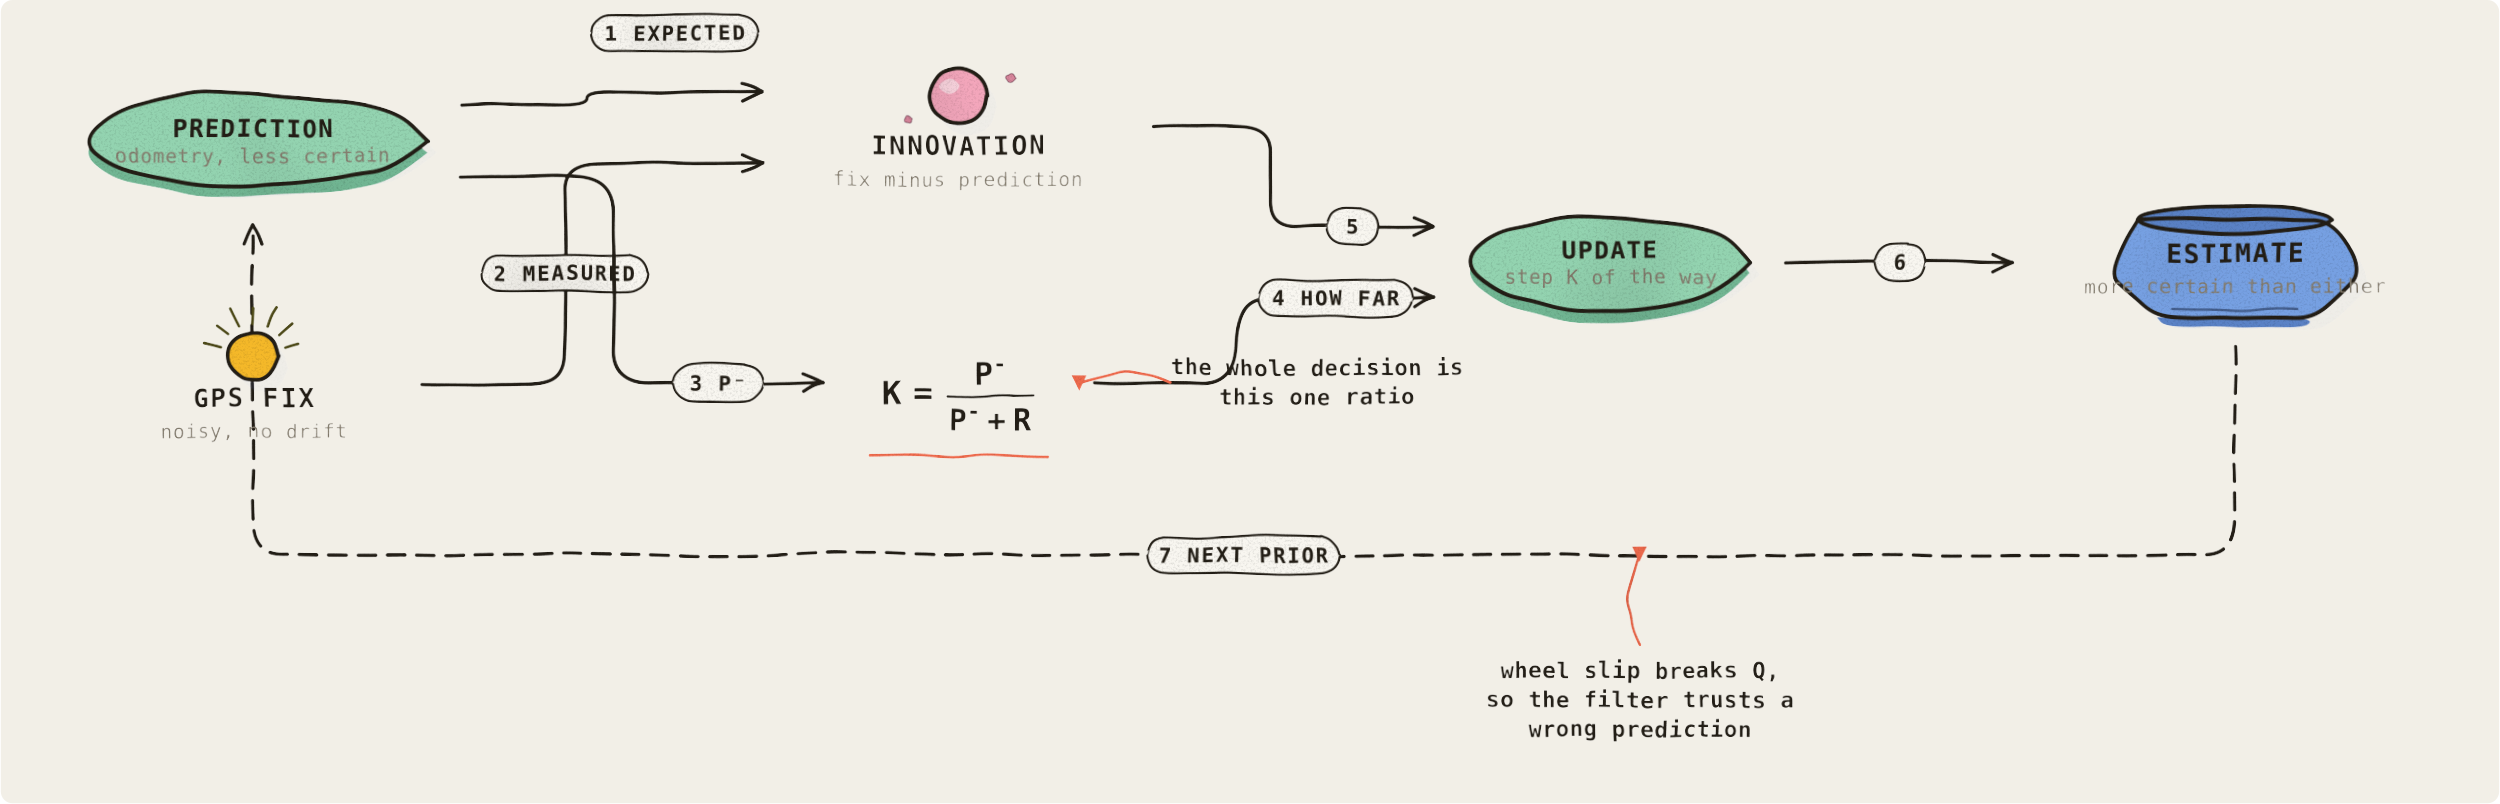
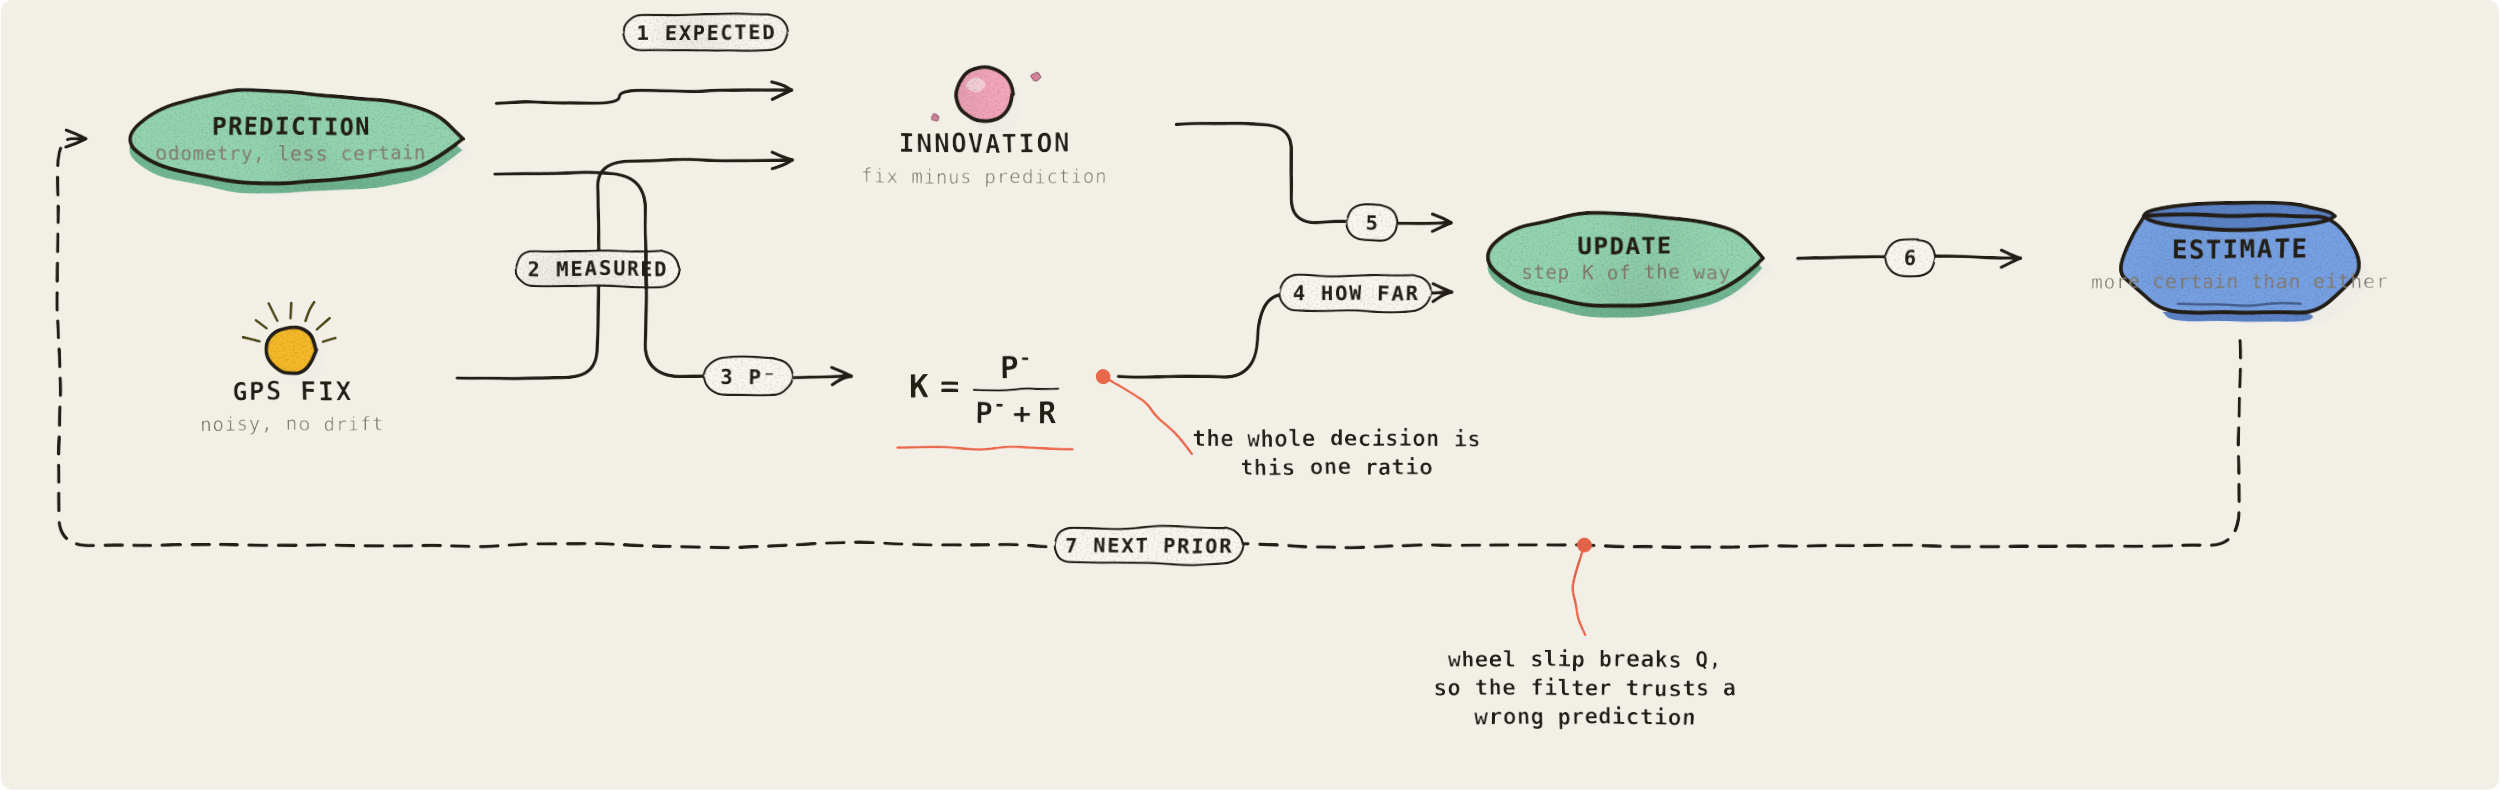
- <svg xmlns="http://www.w3.org/2000/svg" viewBox="50.0 50.0 1276.4 410.4" width="1276" height="410" font-family="ui-monospace, 'SF Mono', Menlo, Consolas, monospace">
-   <rect x="50.0" y="50.0" width="1276.4" height="410.4" fill="#f2efe7" rx="6" />
+ <svg xmlns="http://www.w3.org/2000/svg" viewBox="28.0 50.0 1298.4 410.4" width="1298" height="410" font-family="ui-monospace, 'SF Mono', Menlo, Consolas, monospace">
+   <rect x="28.0" y="50.0" width="1298.4" height="410.4" fill="#f2efe7" rx="6" />
  <defs>
    <filter id="hand" x="-4%" y="-4%" width="108%" height="108%" color-interpolation-filters="sRGB">
      <feTurbulence type="fractalNoise" baseFrequency="0.029" numOctaves="2" seed="4" result="warp" />
      <feDisplacementMap in="SourceGraphic" in2="warp" scale="1.88" xChannelSelector="R" yChannelSelector="G" result="wob" />
      <feTurbulence type="fractalNoise" baseFrequency="0.863" numOctaves="3" seed="11" result="n1" />
      <feColorMatrix in="n1" type="matrix" values=".26 0 0 0 .86  .26 0 0 0 .86  .26 0 0 0 .86  0 0 0 0 1" result="grain" />
      <feTurbulence type="fractalNoise" baseFrequency="0.011" numOctaves="2" seed="7" result="n2" />
      <feColorMatrix in="n2" type="matrix" values=".3 0 0 0 .87  .3 0 0 0 .87  .3 0 0 0 .87  0 0 0 0 1" result="blot" />
      <feBlend in="wob" in2="grain" mode="multiply" result="g1" />
      <feBlend in="g1" in2="blot" mode="multiply" result="g2" />
      <feComposite in="g2" in2="wob" operator="in" />
    </filter>
  </defs>
  <g filter="url(#hand)" transform="translate(16 16)">
    <g class="edge" data-edge="predict&gt;innov" opacity="1">
      <path class="s" d="M269.2 88.01Q301.5 86.66 317.56 87.23Q333.62 87.8 333.71 84.09Q333.8 80.38 348.66 81.15Q363.53 81.93 378.4 81.3Q393.27 80.68 408.13 80.74L423 80.8" fill="none" stroke="#231e16" stroke-width="1.9" stroke-linejoin="round" stroke-linecap="round" />
      <path class="s" d="M412.89 76.47Q418.28 77.87 420.64 79.34L423 80.8" fill="none" stroke="#231e16" stroke-width="1.9" stroke-linejoin="round" stroke-linecap="round" />
      <path class="s" d="M413.1 85.6Q418.06 83.24 420.53 82.02L423 80.8" fill="none" stroke="#231e16" stroke-width="1.9" stroke-linejoin="round" stroke-linecap="round" />
      <g class="tag">
        <path class="f" d="M411.42 41.64Q415.02 42.32 416.6 43.3Q418.18 44.27 419.28 45.8Q420.38 47.33 420.66 49.17Q420.95 51 420.86 50.98Q420.78 50.97 420.37 52.71Q419.96 54.46 419.06 56.09Q418.16 57.71 416.63 58.76Q415.09 59.81 413.27 60.24Q411.45 60.66 403.19 60.81Q394.92 60.95 386.66 60.47Q378.4 59.98 370.14 60.03Q361.87 60.09 353.6 60.35Q345.32 60.62 343.49 60.24Q341.65 59.87 340.11 58.81Q338.57 57.76 337.55 56.2Q336.53 54.64 336.19 52.82Q335.85 51 335.98 51.03Q336.12 51.05 336.25 49.15Q336.39 47.24 337.5 45.74Q338.6 44.24 340.14 43.16Q341.68 42.08 343.52 41.79Q345.35 41.51 353.61 41.73Q361.87 41.95 370.14 41.57Q378.4 41.2 386.66 41.32Q394.92 41.45 403.19 41.48L411.45 41.5Z" fill="#f8f6f0" />
        <path class="s" d="M411.42 41.64Q415.02 42.32 416.6 43.3Q418.18 44.27 419.28 45.8Q420.38 47.33 420.66 49.17Q420.95 51 420.86 50.98Q420.78 50.97 420.37 52.71Q419.96 54.46 419.06 56.09Q418.16 57.71 416.63 58.76Q415.09 59.81 413.27 60.24Q411.45 60.66 403.19 60.81Q394.92 60.95 386.66 60.47Q378.4 59.98 370.14 60.03Q361.87 60.09 353.6 60.35Q345.32 60.62 343.49 60.24Q341.65 59.87 340.11 58.81Q338.57 57.76 337.55 56.2Q336.53 54.64 336.19 52.82Q335.85 51 335.98 51.03Q336.12 51.05 336.25 49.15Q336.39 47.24 337.5 45.74Q338.6 44.24 340.14 43.16Q341.68 42.08 343.52 41.79Q345.35 41.51 353.61 41.73Q361.87 41.95 370.14 41.57Q378.4 41.2 386.66 41.32Q394.92 41.45 403.19 41.48L411.45 41.5Z" fill="none" stroke="#231e16" stroke-width="1.2" stroke-linejoin="round" stroke-linecap="round" />
        <text class="t" x="378.4" y="54.78" fill="#231e16" font-size="10.5" font-weight="700" text-anchor="middle" letter-spacing="0.09em">1 EXPECTED</text>
      </g>
    </g>
    <g class="edge" data-edge="meas&gt;innov" opacity="1">
      <path class="s" d="M249 230.19Q285.54 230.64 303.55 230.32Q321.56 230 321.95 215.9Q322.35 201.8 322.5 187.7Q322.65 173.6 322.28 159.5Q321.9 145.4 321.99 131.54Q322.08 117.68 338.9 117.32Q355.72 116.95 372.54 117.2Q389.36 117.44 406.18 117.32L423 117.2" fill="none" stroke="#231e16" stroke-width="1.9" stroke-linejoin="round" stroke-linecap="round" />
      <path class="s" d="M412.87 112.91Q417.8 115.35 420.4 116.27L423 117.2" fill="none" stroke="#231e16" stroke-width="1.9" stroke-linejoin="round" stroke-linecap="round" />
      <path class="s" d="M413.02 121.82Q418.26 120.08 420.63 118.64L423 117.2" fill="none" stroke="#231e16" stroke-width="1.9" stroke-linejoin="round" stroke-linecap="round" />
      <g class="tag">
        <path class="f" d="M355.15 163.97Q358.66 164.98 360.18 165.98Q361.69 166.99 362.71 168.49Q363.74 170 364.19 171.8Q364.63 173.6 364.81 173.64Q365 173.67 364.57 175.53Q364.14 177.39 362.99 178.86Q361.85 180.32 360.29 181.25Q358.73 182.19 356.93 182.74Q355.13 183.29 346.87 183.29Q338.61 183.29 330.34 183.1Q322.08 182.91 313.82 182.76Q305.55 182.61 297.33 182.69Q289.1 182.77 287.26 182.54Q285.43 182.32 283.93 181.28Q282.42 180.24 281.12 178.78Q279.81 177.32 279.67 175.46Q279.53 173.6 279.65 173.62Q279.77 173.65 280.16 171.91Q280.56 170.17 281.4 168.47Q282.24 166.78 283.8 165.73Q285.36 164.67 287.2 164.38Q289.03 164.09 297.29 164.35Q305.55 164.61 313.82 164.54Q322.08 164.47 330.34 164.67Q338.61 164.87 346.87 164.48L355.13 164.1Z" fill="#f8f6f0" />
        <path class="s" d="M355.15 163.97Q358.66 164.98 360.18 165.98Q361.69 166.99 362.71 168.49Q363.74 170 364.19 171.8Q364.63 173.6 364.81 173.64Q365 173.67 364.57 175.53Q364.14 177.39 362.99 178.86Q361.85 180.32 360.29 181.25Q358.73 182.19 356.93 182.74Q355.13 183.29 346.87 183.29Q338.61 183.29 330.34 183.1Q322.08 182.91 313.82 182.76Q305.55 182.61 297.33 182.69Q289.1 182.77 287.26 182.54Q285.43 182.32 283.93 181.28Q282.42 180.24 281.12 178.78Q279.81 177.32 279.67 175.46Q279.53 173.6 279.65 173.62Q279.77 173.65 280.16 171.91Q280.56 170.17 281.4 168.47Q282.24 166.78 283.8 165.73Q285.36 164.67 287.2 164.38Q289.03 164.09 297.29 164.35Q305.55 164.61 313.82 164.54Q322.08 164.47 330.34 164.67Q338.61 164.87 346.87 164.48L355.13 164.1Z" fill="none" stroke="#231e16" stroke-width="1.2" stroke-linejoin="round" stroke-linecap="round" />
        <text class="t" x="322.08" y="177.38" fill="#231e16" font-size="10.5" font-weight="700" text-anchor="middle" letter-spacing="0.09em">2 MEASURED</text>
      </g>
    </g>
    <g class="edge" data-edge="predict&gt;gain" opacity="1">
      <path class="s" d="M269.2 124.23Q308.01 123.75 327.26 123.97Q346.52 124.2 346.94 141.79Q347.36 159.37 347.32 176.96Q347.27 194.55 347.05 212.18Q346.82 229.81 364.68 229.57Q382.54 229.34 400.41 230.08Q418.27 230.82 436.14 230.27L454 229.72" fill="none" stroke="#231e16" stroke-width="1.9" stroke-linejoin="round" stroke-linecap="round" />
      <path class="s" d="M443.98 225.18Q449.03 227.36 451.52 228.54L454 229.72" fill="none" stroke="#231e16" stroke-width="1.9" stroke-linejoin="round" stroke-linecap="round" />
      <path class="s" d="M444 234.3Q448.62 231.16 451.31 230.44L454 229.72" fill="none" stroke="#231e16" stroke-width="1.9" stroke-linejoin="round" stroke-linecap="round" />
      <g class="tag">
        <path class="f" d="M413.89 220.4Q417.46 221.1 419.01 222.08Q420.57 223.06 421.61 224.58Q422.66 226.1 423.04 227.91Q423.43 229.72 423.41 229.72Q423.39 229.71 423 231.51Q422.62 233.3 421.54 234.73Q420.46 236.17 419.03 237.41Q417.59 238.65 415.76 239.02Q413.93 239.38 407.17 239.32Q400.41 239.26 393.64 239.27Q386.88 239.28 385.17 238.73Q383.47 238.18 381.96 237.21Q380.46 236.24 379.34 234.79Q378.22 233.34 377.81 231.53Q377.39 229.72 377.29 229.7Q377.19 229.68 377.67 227.9Q378.15 226.12 379.29 224.75Q380.42 223.37 381.86 222.3Q383.31 221.23 385.1 220.54Q386.89 219.84 393.65 219.55Q400.41 219.27 407.17 219.75L413.93 220.22Z" fill="#f8f6f0" />
        <path class="s" d="M413.89 220.4Q417.46 221.1 419.01 222.08Q420.57 223.06 421.61 224.58Q422.66 226.1 423.04 227.91Q423.43 229.72 423.41 229.72Q423.39 229.71 423 231.51Q422.62 233.3 421.54 234.73Q420.46 236.17 419.03 237.41Q417.59 238.65 415.76 239.02Q413.93 239.38 407.17 239.32Q400.41 239.26 393.64 239.27Q386.88 239.28 385.17 238.73Q383.47 238.18 381.96 237.21Q380.46 236.24 379.34 234.79Q378.22 233.34 377.81 231.53Q377.39 229.72 377.29 229.7Q377.19 229.68 377.67 227.9Q378.15 226.12 379.29 224.75Q380.42 223.37 381.86 222.3Q383.31 221.23 385.1 220.54Q386.89 219.84 393.65 219.55Q400.41 219.27 407.17 219.75L413.93 220.22Z" fill="none" stroke="#231e16" stroke-width="1.2" stroke-linejoin="round" stroke-linecap="round" />
        <text class="t" x="400.41" y="233.5" fill="#231e16" font-size="10.5" font-weight="700" text-anchor="middle" letter-spacing="0.09em">3 P⁻</text>
      </g>
    </g>
    <g class="edge" data-edge="innov&gt;update" opacity="1">
      <path class="s" d="M623 98.61Q653.03 98.04 667.9 98.52Q682.77 99 682.61 111.7Q682.44 124.4 682.75 137.25Q683.06 150.1 696.88 149.74Q710.71 149.37 724.53 149.57Q738.35 149.77 752.18 149.78L766 149.8" fill="none" stroke="#231e16" stroke-width="1.9" stroke-linejoin="round" stroke-linecap="round" />
      <path class="s" d="M756.09 145.02Q761.23 146.99 763.62 148.39L766 149.8" fill="none" stroke="#231e16" stroke-width="1.9" stroke-linejoin="round" stroke-linecap="round" />
      <path class="s" d="M755.82 153.98Q760.9 151.86 763.45 150.83L766 149.8" fill="none" stroke="#231e16" stroke-width="1.9" stroke-linejoin="round" stroke-linecap="round" />
      <g class="tag">
        <path class="f" d="M728.29 140.26Q731.9 141.05 733.58 141.99Q735.25 142.92 736.24 144.52Q737.23 146.13 737.51 147.97Q737.79 149.8 737.67 149.78Q737.55 149.75 737.3 151.59Q737.04 153.42 736.03 154.99Q735.03 156.55 733.5 157.7Q731.98 158.85 730.13 159.05Q728.29 159.24 724.54 159.21Q720.8 159.17 718.95 158.91Q717.09 158.65 715.47 157.65Q713.85 156.66 712.8 155.07Q711.76 153.48 711.52 151.64Q711.28 149.8 711.33 149.81Q711.39 149.82 711.86 148.1Q712.33 146.39 713.14 144.65Q713.95 142.92 715.52 141.87Q717.1 140.83 718.94 140.43Q720.78 140.02 724.53 140.16L728.29 140.3Z" fill="#f8f6f0" />
        <path class="s" d="M728.29 140.26Q731.9 141.05 733.58 141.99Q735.25 142.92 736.24 144.52Q737.23 146.13 737.51 147.97Q737.79 149.8 737.67 149.78Q737.55 149.75 737.3 151.59Q737.04 153.42 736.03 154.99Q735.03 156.55 733.5 157.7Q731.98 158.85 730.13 159.05Q728.29 159.24 724.54 159.21Q720.8 159.17 718.95 158.91Q717.09 158.65 715.47 157.65Q713.85 156.66 712.8 155.07Q711.76 153.48 711.52 151.64Q711.28 149.8 711.33 149.81Q711.39 149.82 711.86 148.1Q712.33 146.39 713.14 144.65Q713.95 142.92 715.52 141.87Q717.1 140.83 718.94 140.43Q720.78 140.02 724.53 140.16L728.29 140.3Z" fill="none" stroke="#231e16" stroke-width="1.2" stroke-linejoin="round" stroke-linecap="round" />
        <text class="t" x="724.53" y="153.58" fill="#231e16" font-size="10.5" font-weight="700" text-anchor="middle" letter-spacing="0.09em">5</text>
      </g>
    </g>
    <g class="edge" data-edge="gain&gt;update" opacity="1">
      <path class="s" d="M593.03 229.47Q629.36 230.31 647.31 230.02Q665.25 229.72 665.47 208.09Q665.68 186.45 682.4 186.25Q699.12 186.05 715.84 186.53Q732.56 187.02 749.28 186.61L766 186.2" fill="none" stroke="#231e16" stroke-width="1.9" stroke-linejoin="round" stroke-linecap="round" />
      <path class="s" d="M756 181.63Q760.9 184.13 763.45 185.17L766 186.2" fill="none" stroke="#231e16" stroke-width="1.9" stroke-linejoin="round" stroke-linecap="round" />
      <path class="s" d="M756.03 190.84Q760.73 187.89 763.37 187.05L766 186.2" fill="none" stroke="#231e16" stroke-width="1.9" stroke-linejoin="round" stroke-linecap="round" />
      <g class="tag">
        <path class="f" d="M745.64 176.7Q749.16 177.59 750.73 178.55Q752.3 179.51 753.42 181.03Q754.54 182.54 754.84 184.37Q755.13 186.2 755.21 186.21Q755.28 186.23 754.74 187.96Q754.2 189.69 753.2 191.19Q752.19 192.68 750.71 193.73Q749.23 194.79 747.43 195.4Q745.63 196.01 738.19 196.22Q730.74 196.44 723.29 195.96Q715.84 195.48 708.39 195.73Q700.94 195.98 693.52 195.68Q686.11 195.39 684.26 195.19Q682.41 194.98 680.89 193.94Q679.37 192.89 678.25 191.38Q677.13 189.86 676.84 188.03Q676.54 186.2 676.59 186.21Q676.63 186.22 677.01 184.43Q677.38 182.64 678.35 181.06Q679.32 179.47 680.87 178.45Q682.41 177.43 684.23 177Q686.04 176.57 693.49 176.94Q700.94 177.31 708.39 177.33Q715.84 177.35 723.29 177Q730.74 176.65 738.19 176.68L745.63 176.7Z" fill="#f8f6f0" />
        <path class="s" d="M745.64 176.7Q749.16 177.59 750.73 178.55Q752.3 179.51 753.42 181.03Q754.54 182.54 754.84 184.37Q755.13 186.2 755.21 186.21Q755.28 186.23 754.74 187.96Q754.2 189.69 753.2 191.19Q752.19 192.68 750.71 193.73Q749.23 194.79 747.43 195.4Q745.63 196.01 738.19 196.22Q730.74 196.44 723.29 195.96Q715.84 195.48 708.39 195.73Q700.94 195.98 693.52 195.68Q686.11 195.39 684.26 195.19Q682.41 194.98 680.89 193.94Q679.37 192.89 678.25 191.38Q677.13 189.86 676.84 188.03Q676.54 186.2 676.59 186.21Q676.63 186.22 677.01 184.43Q677.38 182.64 678.35 181.06Q679.32 179.47 680.87 178.45Q682.41 177.43 684.23 177Q686.04 176.57 693.49 176.94Q700.94 177.31 708.39 177.33Q715.84 177.35 723.29 177Q730.74 176.65 738.19 176.68L745.63 176.7Z" fill="none" stroke="#231e16" stroke-width="1.2" stroke-linejoin="round" stroke-linecap="round" />
        <text class="t" x="715.84" y="189.98" fill="#231e16" font-size="10.5" font-weight="700" text-anchor="middle" letter-spacing="0.09em">4 HOW FAR</text>
      </g>
    </g>
    <g class="edge" data-edge="update&gt;est" opacity="1">
      <path class="s" d="M946.2 168Q975.15 168.22 989.63 167.72Q1004.1 167.22 1018.58 167.09Q1033.05 166.96 1047.53 167.48L1062 168" fill="none" stroke="#231e16" stroke-width="1.9" stroke-linejoin="round" stroke-linecap="round" />
      <path class="s" d="M1051.91 163.61Q1056.88 165.98 1059.44 166.99L1062 168" fill="none" stroke="#231e16" stroke-width="1.9" stroke-linejoin="round" stroke-linecap="round" />
      <path class="s" d="M1052 172.58Q1056.97 170.22 1059.48 169.11L1062 168" fill="none" stroke="#231e16" stroke-width="1.9" stroke-linejoin="round" stroke-linecap="round" />
      <g class="tag">
        <path class="f" d="M1007.77 158.9Q1011.54 159.14 1013.21 160.11Q1014.88 161.08 1015.79 162.71Q1016.71 164.35 1017.03 166.17Q1017.36 168 1017.28 167.99Q1017.21 167.97 1016.86 169.76Q1016.52 171.56 1015.62 173.25Q1014.73 174.95 1013.12 175.94Q1011.52 176.93 1009.69 177.3Q1007.86 177.67 1004.1 177.56Q1000.35 177.45 998.59 177.03Q996.83 176.6 995.27 175.63Q993.71 174.67 992.58 173.16Q991.45 171.66 991.15 169.83Q990.85 168 990.76 167.98Q990.67 167.96 991.22 166.24Q991.78 164.51 992.73 162.93Q993.68 161.36 995.19 160.27Q996.7 159.19 998.52 158.79Q1000.35 158.4 1004.1 158.45L1007.86 158.5Z" fill="#f8f6f0" />
        <path class="s" d="M1007.77 158.9Q1011.54 159.14 1013.21 160.11Q1014.88 161.08 1015.79 162.71Q1016.71 164.35 1017.03 166.17Q1017.36 168 1017.28 167.99Q1017.21 167.97 1016.86 169.76Q1016.52 171.56 1015.62 173.25Q1014.73 174.95 1013.12 175.94Q1011.52 176.93 1009.69 177.3Q1007.86 177.67 1004.1 177.56Q1000.35 177.45 998.59 177.03Q996.83 176.6 995.27 175.63Q993.71 174.67 992.58 173.16Q991.45 171.66 991.15 169.83Q990.85 168 990.76 167.98Q990.67 167.96 991.22 166.24Q991.78 164.51 992.73 162.93Q993.68 161.36 995.19 160.27Q996.7 159.19 998.52 158.79Q1000.35 158.4 1004.1 158.45L1007.86 158.5Z" fill="none" stroke="#231e16" stroke-width="1.2" stroke-linejoin="round" stroke-linecap="round" />
        <text class="t" x="1004.1" y="171.78" fill="#231e16" font-size="10.5" font-weight="700" text-anchor="middle" letter-spacing="0.09em">6</text>
      </g>
    </g>
    <g class="edge" data-edge="est&gt;predict" opacity="1">
-       <path class="s" d="M1175.61 211Q1175.61 246.48 1175.32 264.22Q1175.02 281.96 1175.11 299.59Q1175.2 317.22 1159.38 317.3Q1143.56 317.39 1127.73 317.52Q1111.91 317.65 1096.09 317.77Q1080.27 317.9 1064.45 317.85Q1048.63 317.79 1032.8 317.81Q1016.98 317.82 1001.16 317.58Q985.34 317.35 969.52 317.4Q953.69 317.45 937.87 317.85Q922.05 318.26 906.23 318.39Q890.41 318.52 874.58 318.23Q858.76 317.94 842.94 317.39Q827.12 316.85 811.3 316.88Q795.48 316.9 779.65 317.13Q763.83 317.35 748.01 318.04Q732.19 318.74 716.37 318.26Q700.54 317.78 684.72 317.12Q668.9 316.46 653.08 317.04Q637.26 317.61 621.43 317.4Q605.61 317.2 589.79 317.7Q573.97 318.21 558.15 317.52Q542.33 316.84 526.5 317.32Q510.68 317.81 494.86 316.96Q479.04 316.12 463.22 316.39Q447.39 316.65 431.57 317.59Q415.75 318.52 399.93 318.43Q384.11 318.33 368.28 317.65Q352.46 316.97 336.64 316.8Q320.82 316.62 305 317.22Q289.18 317.82 273.35 317.63Q257.53 317.43 241.71 317.52Q225.89 317.62 210.07 317.53Q194.24 317.45 178.57 317.45Q162.9 317.45 162.91 300.6Q162.92 283.76 163.05 266.91Q163.18 250.07 162.89 233.22Q162.6 216.38 162.39 199.53Q162.19 182.69 162.39 165.84L162.6 149" fill="none" stroke="#231e16" stroke-width="1.9" stroke-linejoin="round" stroke-linecap="round" stroke-dasharray="9 6" />
-       <path class="s" d="M157.86 158.93Q159.89 153.81 161.24 151.41L162.6 149" fill="none" stroke="#231e16" stroke-width="1.9" stroke-linejoin="round" stroke-linecap="round" />
-       <path class="s" d="M166.94 159.11Q165.15 153.89 163.87 151.44L162.6 149" fill="none" stroke="#231e16" stroke-width="1.9" stroke-linejoin="round" stroke-linecap="round" />
+       <path class="s" d="M1175.61 211Q1175.61 246.48 1175.32 264.22Q1175.02 281.96 1175.11 299.59Q1175.2 317.22 1159.01 317.3Q1142.82 317.39 1126.63 317.52Q1110.45 317.65 1094.26 317.77Q1078.07 317.89 1061.88 317.84Q1045.69 317.78 1029.5 317.79Q1013.31 317.8 997.13 317.58Q980.94 317.35 964.75 317.4Q948.56 317.45 932.37 317.84Q916.18 318.23 899.99 318.36Q883.81 318.49 867.62 318.2Q851.43 317.92 835.24 317.4Q819.05 316.87 802.86 316.89Q786.67 316.92 770.49 317.13Q754.3 317.35 738.11 318.03Q721.92 318.71 705.73 318.24Q689.54 317.77 673.35 317.12Q657.17 316.47 640.98 317.04Q624.79 317.61 608.6 317.4Q592.41 317.19 576.22 317.71Q560.03 318.23 543.85 317.52Q527.66 316.82 511.47 317.32Q495.28 317.82 479.09 316.93Q462.9 316.04 446.71 316.32Q430.53 316.59 414.34 317.61Q398.15 318.62 381.96 318.53Q365.77 318.43 349.58 317.67Q333.39 316.91 317.21 316.7Q301.02 316.49 284.83 317.19Q268.64 317.89 252.45 317.66Q236.26 317.43 220.07 317.55Q203.89 317.66 187.7 317.56Q171.51 317.45 155.32 317.24Q139.13 317.02 122.94 317.12Q106.75 317.23 90.57 317.2Q74.38 317.17 58.19 317.31Q42 317.45 41.82 302.34Q41.64 287.24 42.02 272.14Q42.4 257.03 42.62 241.93Q42.83 226.83 42.13 211.72Q41.42 196.62 41.26 181.52Q41.1 166.41 41.57 151.31Q42.04 136.21 42.02 120.97Q42 105.73 49 105.87L56 106" fill="none" stroke="#231e16" stroke-width="1.9" stroke-linejoin="round" stroke-linecap="round" stroke-dasharray="9 6" />
+       <path class="s" d="M46.07 101.26Q51.19 103.29 53.59 104.64L56 106" fill="none" stroke="#231e16" stroke-width="1.9" stroke-linejoin="round" stroke-linecap="round" />
+       <path class="s" d="M45.89 110.34Q51.11 108.55 53.56 107.27L56 106" fill="none" stroke="#231e16" stroke-width="1.9" stroke-linejoin="round" stroke-linecap="round" />
      <g class="tag">
-         <path class="f" d="M708.53 307.61Q712.19 308.53 713.56 309.71Q714.92 310.9 716 312.37Q717.08 313.84 717.52 315.64Q717.96 317.45 718.12 317.48Q718.28 317.51 717.87 319.37Q717.46 321.23 716.35 322.74Q715.24 324.26 713.65 325.14Q712.06 326.03 710.26 326.48Q708.46 326.93 700.55 327.25Q692.64 327.58 684.72 327.43Q676.81 327.29 668.9 326.91Q660.99 326.54 653.08 326.73Q645.16 326.92 637.29 326.76Q629.41 326.61 627.57 326.39Q625.74 326.17 624.05 325.25Q622.37 324.33 621.48 322.7Q620.59 321.08 620.21 319.26Q619.84 317.45 619.92 317.46Q619.99 317.48 620.27 315.64Q620.56 313.81 621.49 312.11Q622.42 310.42 624.07 309.58Q625.72 308.73 627.53 308.44Q629.34 308.14 637.25 308.48Q645.16 308.82 653.08 308.62Q660.99 308.42 668.9 307.86Q676.81 307.3 684.72 307.5Q692.64 307.69 700.55 307.82L708.46 307.95Z" fill="#f8f6f0" />
-         <path class="s" d="M708.53 307.61Q712.19 308.53 713.56 309.71Q714.92 310.9 716 312.37Q717.08 313.84 717.52 315.64Q717.96 317.45 718.12 317.48Q718.28 317.51 717.87 319.37Q717.46 321.23 716.35 322.74Q715.24 324.26 713.65 325.14Q712.06 326.03 710.26 326.48Q708.46 326.93 700.55 327.25Q692.64 327.58 684.72 327.43Q676.81 327.29 668.9 326.91Q660.99 326.54 653.08 326.73Q645.16 326.92 637.29 326.76Q629.41 326.61 627.57 326.39Q625.74 326.17 624.05 325.25Q622.37 324.33 621.48 322.7Q620.59 321.08 620.21 319.26Q619.84 317.45 619.92 317.46Q619.99 317.48 620.27 315.64Q620.56 313.81 621.49 312.11Q622.42 310.42 624.07 309.58Q625.72 308.73 627.53 308.44Q629.34 308.14 637.25 308.48Q645.16 308.82 653.08 308.62Q660.99 308.42 668.9 307.86Q676.81 307.3 684.72 307.5Q692.64 307.69 700.55 307.82L708.46 307.95Z" fill="none" stroke="#231e16" stroke-width="1.2" stroke-linejoin="round" stroke-linecap="round" />
-         <text class="t" x="668.9" y="321.23" fill="#231e16" font-size="10.5" font-weight="700" text-anchor="middle" letter-spacing="0.09em">7 NEXT PRIOR</text>
+         <path class="f" d="M648.23 307.61Q651.89 308.53 653.26 309.71Q654.62 310.9 655.7 312.37Q656.78 313.84 657.22 315.64Q657.66 317.45 657.82 317.48Q657.98 317.51 657.57 319.37Q657.16 321.23 656.05 322.74Q654.94 324.26 653.35 325.14Q651.76 326.03 649.96 326.48Q648.16 326.93 640.25 327.25Q632.34 327.58 624.42 327.43Q616.51 327.29 608.6 326.91Q600.69 326.54 592.78 326.73Q584.86 326.92 576.99 326.76Q569.11 326.61 567.27 326.39Q565.44 326.17 563.75 325.25Q562.07 324.33 561.18 322.7Q560.29 321.08 559.91 319.26Q559.54 317.45 559.62 317.46Q559.69 317.48 559.97 315.64Q560.26 313.81 561.19 312.11Q562.12 310.42 563.77 309.58Q565.42 308.73 567.23 308.44Q569.04 308.14 576.95 308.48Q584.86 308.82 592.78 308.62Q600.69 308.42 608.6 307.86Q616.51 307.3 624.42 307.5Q632.34 307.69 640.25 307.82L648.16 307.95Z" fill="#f8f6f0" />
+         <path class="s" d="M648.23 307.61Q651.89 308.53 653.26 309.71Q654.62 310.9 655.7 312.37Q656.78 313.84 657.22 315.64Q657.66 317.45 657.82 317.48Q657.98 317.51 657.57 319.37Q657.16 321.23 656.05 322.74Q654.94 324.26 653.35 325.14Q651.76 326.03 649.96 326.48Q648.16 326.93 640.25 327.25Q632.34 327.58 624.42 327.43Q616.51 327.29 608.6 326.91Q600.69 326.54 592.78 326.73Q584.86 326.92 576.99 326.76Q569.11 326.61 567.27 326.39Q565.44 326.17 563.75 325.25Q562.07 324.33 561.18 322.7Q560.29 321.08 559.91 319.26Q559.54 317.45 559.62 317.46Q559.69 317.48 559.97 315.64Q560.26 313.81 561.19 312.11Q562.12 310.42 563.77 309.58Q565.42 308.73 567.23 308.44Q569.04 308.14 576.95 308.48Q584.86 308.82 592.78 308.62Q600.69 308.42 608.6 307.86Q616.51 307.3 624.42 307.5Q632.34 307.69 640.25 307.82L648.16 307.95Z" fill="none" stroke="#231e16" stroke-width="1.2" stroke-linejoin="round" stroke-linecap="round" />
+         <text class="t" x="608.6" y="321.23" fill="#231e16" font-size="10.5" font-weight="700" text-anchor="middle" letter-spacing="0.09em">7 NEXT PRIOR</text>
      </g>
    </g>
    <g class="node" data-node="predict" opacity="1">
      <g class="shadow" transform="translate(5 6)">
        <path class="f" d="M252.2 105.75Q235.1 120.66 223.53 122.24Q211.96 123.82 200.44 125.59Q188.91 127.36 175.62 128.08Q162.33 128.8 148.98 129.05Q135.63 129.31 124.21 127.05Q112.78 124.79 101.43 122.13Q90.08 119.47 82.7 112.88Q75.32 106.3 84.39 98.06Q93.46 89.82 104.21 87.18Q114.96 84.54 125.71 82.11Q136.46 79.67 149.63 80.69Q162.79 81.72 175.9 83.05Q189.02 84.39 200.82 85.5Q212.62 86.61 224.38 88.9Q236.14 91.2 244.28 98.6L252.41 106" fill="#41538f" opacity="0.17" />
      </g>
      <path class="f" d="M252.29 111.85Q235.07 126.46 223.64 128.94Q212.2 131.42 200.55 132.28Q188.9 133.15 175.6 133.4Q162.3 133.66 148.98 134.43Q135.66 135.2 124.34 132.41Q113.03 129.62 101.47 127.63Q89.92 125.64 82.38 118.7Q74.84 111.75 84.14 103.73Q93.43 95.7 104.33 93.69Q115.23 91.69 125.88 88.31Q136.53 84.94 149.66 86.33Q162.79 87.73 175.94 88.85Q189.09 89.98 200.72 92.11Q212.35 94.24 223.88 96.14Q235.42 98.04 243.91 105.02L252.41 112" fill="#71b693" />
      <path class="f" d="M252.2 105.75Q235.1 120.66 223.53 122.24Q211.96 123.82 200.44 125.59Q188.91 127.36 175.62 128.08Q162.33 128.8 148.98 129.05Q135.63 129.31 124.21 127.05Q112.78 124.79 101.43 122.13Q90.08 119.47 82.7 112.88Q75.32 106.3 84.39 98.06Q93.46 89.82 104.21 87.18Q114.96 84.54 125.71 82.11Q136.46 79.67 149.63 80.69Q162.79 81.72 175.9 83.05Q189.02 84.39 200.82 85.5Q212.62 86.61 224.38 88.9Q236.14 91.2 244.28 98.6L252.41 106" fill="#93d3b0" />
      <path class="s" d="M252.2 105.75Q235.1 120.66 223.53 122.24Q211.96 123.82 200.44 125.59Q188.91 127.36 175.62 128.08Q162.33 128.8 148.98 129.05Q135.63 129.31 124.21 127.05Q112.78 124.79 101.43 122.13Q90.08 119.47 82.7 112.88Q75.32 106.3 84.39 98.06Q93.46 89.82 104.21 87.18Q114.96 84.54 125.71 82.11Q136.46 79.67 149.63 80.69Q162.79 81.72 175.9 83.05Q189.02 84.39 200.82 85.5Q212.62 86.61 224.38 88.9Q236.14 91.2 244.28 98.6L252.41 106" fill="none" stroke="#231e16" stroke-width="2" stroke-linejoin="round" stroke-linecap="round" />
      <text class="t" x="162.6" y="104" fill="#231e16" font-size="12.5" font-weight="700" text-anchor="middle" letter-spacing="0.06em">PREDICTION</text>
      <text class="t" x="162.6" y="117" fill="#857d6e" font-size="10" font-weight="500" text-anchor="middle" letter-spacing="0.04em">odometry, less certain</text>
    </g>
    <g class="node" data-node="meas" opacity="1">
      <g class="shadow" transform="translate(5 6)">
        <path class="f" d="M176.28 216.05Q174.95 219.6 174.13 221.31Q173.3 223.03 172.02 224.61Q170.73 226.18 168.91 227.19Q167.09 228.21 165.05 228.21Q163.02 228.22 160.96 228.06Q158.91 227.9 157.3 226.78Q155.69 225.65 154.3 224.34Q152.91 223.03 151.79 221.42Q150.67 219.81 150.28 217.9Q149.88 215.98 150.11 214Q150.33 212.02 151.35 210.32Q152.37 208.62 153.88 207.34Q155.38 206.06 157.21 205.36Q159.04 204.67 161.02 204.16Q163 203.65 165.11 203.74Q167.23 203.82 169.05 204.79Q170.87 205.76 172.26 207.22Q173.65 208.67 174.32 210.46Q175 212.24 175.5 214.12L176 216Z" fill="#41538f" opacity="0.17" />
      </g>
      <path class="f" d="M176.28 216.05Q174.95 219.6 174.13 221.31Q173.3 223.03 172.02 224.61Q170.73 226.18 168.91 227.19Q167.09 228.21 165.05 228.21Q163.02 228.22 160.96 228.06Q158.91 227.9 157.3 226.78Q155.69 225.65 154.3 224.34Q152.91 223.03 151.79 221.42Q150.67 219.81 150.28 217.9Q149.88 215.98 150.11 214Q150.33 212.02 151.35 210.32Q152.37 208.62 153.88 207.34Q155.38 206.06 157.21 205.36Q159.04 204.67 161.02 204.16Q163 203.65 165.11 203.74Q167.23 203.82 169.05 204.79Q170.87 205.76 172.26 207.22Q173.65 208.67 174.32 210.46Q175 212.24 175.5 214.12L176 216Z" fill="#f4b829" />
      <path class="s" d="M176.28 216.05Q174.95 219.6 174.13 221.31Q173.3 223.03 172.02 224.61Q170.73 226.18 168.91 227.19Q167.09 228.21 165.05 228.21Q163.02 228.22 160.96 228.06Q158.91 227.9 157.3 226.78Q155.69 225.65 154.3 224.34Q152.91 223.03 151.79 221.42Q150.67 219.81 150.28 217.9Q149.88 215.98 150.11 214Q150.33 212.02 151.35 210.32Q152.37 208.62 153.88 207.34Q155.38 206.06 157.21 205.36Q159.04 204.67 161.02 204.16Q163 203.65 165.11 203.74Q167.23 203.82 169.05 204.79Q170.87 205.76 172.26 207.22Q173.65 208.67 174.32 210.46Q175 212.24 175.5 214.12L176 216Z" fill="none" stroke="#231e16" stroke-width="2" stroke-linejoin="round" stroke-linecap="round" />
      <path class="s" d="M146.54 211.75L137.89 209.27" fill="none" stroke="#4e4a18" stroke-width="1.6" stroke-linejoin="round" stroke-linecap="round" />
      <path class="s" d="M150.19 204.82L144.61 200.57" fill="none" stroke="#4e4a18" stroke-width="1.6" stroke-linejoin="round" stroke-linecap="round" />
      <path class="s" d="M155.9 200.55L151.59 191.53" fill="none" stroke="#4e4a18" stroke-width="1.6" stroke-linejoin="round" stroke-linecap="round" />
      <path class="s" d="M162.68 199L163 191" fill="none" stroke="#4e4a18" stroke-width="1.6" stroke-linejoin="round" stroke-linecap="round" />
      <path class="s" d="M170.27 200.63Q171.85 195.3 173.34 192.96L174.83 190.62" fill="none" stroke="#4e4a18" stroke-width="1.6" stroke-linejoin="round" stroke-linecap="round" />
      <path class="s" d="M176.22 205.31L182.92 199.29" fill="none" stroke="#4e4a18" stroke-width="1.6" stroke-linejoin="round" stroke-linecap="round" />
      <path class="s" d="M179.51 211.93L186.18 209.79" fill="none" stroke="#4e4a18" stroke-width="1.6" stroke-linejoin="round" stroke-linecap="round" />
      <text class="t" x="163" y="242" fill="#231e16" font-size="13.5" font-weight="700" text-anchor="middle" letter-spacing="0.06em">GPS FIX</text>
      <text class="t" x="163" y="258" fill="#857d6e" font-size="10" font-weight="500" text-anchor="middle" letter-spacing="0.04em">noisy, no drift</text>
    </g>
    <g class="node" data-node="innov" opacity="1">
      <g class="shadow" transform="translate(5 6)">
        <path class="f" d="M537.51 82.82Q537.08 87.16 536.18 89.25Q535.29 91.35 533.62 92.98Q531.96 94.61 529.8 95.44Q527.63 96.26 525.32 96.6Q523.01 96.94 520.67 96.67Q518.32 96.4 516.28 95.32Q514.24 94.25 512.45 92.77Q510.66 91.3 509.73 89.27Q508.79 87.25 508.43 85.08Q508.06 82.91 508.56 80.81Q509.06 78.72 510.05 76.76Q511.05 74.81 512.54 72.99Q514.03 71.17 516.2 70.35Q518.37 69.53 520.69 69.16Q523 68.78 525.25 69.27Q527.5 69.76 529.59 70.7Q531.68 71.64 533.43 73.11Q535.18 74.59 536.23 76.57Q537.28 78.54 537.64 80.72L538 82.9Z" fill="#41538f" opacity="0.17" />
      </g>
      <path class="f" d="M537.51 82.82Q537.08 87.16 536.18 89.25Q535.29 91.35 533.62 92.98Q531.96 94.61 529.8 95.44Q527.63 96.26 525.32 96.6Q523.01 96.94 520.67 96.67Q518.32 96.4 516.28 95.32Q514.24 94.25 512.45 92.77Q510.66 91.3 509.73 89.27Q508.79 87.25 508.43 85.08Q508.06 82.91 508.56 80.81Q509.06 78.72 510.05 76.76Q511.05 74.81 512.54 72.99Q514.03 71.17 516.2 70.35Q518.37 69.53 520.69 69.16Q523 68.78 525.25 69.27Q527.5 69.76 529.59 70.7Q531.68 71.64 533.43 73.11Q535.18 74.59 536.23 76.57Q537.28 78.54 537.64 80.72L538 82.9Z" fill="#f3a6bb" />
      <path class="f" d="M523.55 78.09Q523.23 79.12 522.88 79.6Q522.52 80.07 522 80.52Q521.48 80.97 520.79 81.35Q520.1 81.72 519.28 81.83Q518.47 81.95 517.68 81.78Q516.89 81.62 516.3 81.17Q515.7 80.73 515.1 80.43Q514.49 80.13 514.11 79.66Q513.72 79.2 513.48 78.63Q513.24 78.06 513.44 77.52Q513.64 76.98 514.01 76.48Q514.37 75.98 514.97 75.69Q515.58 75.39 516.24 74.98Q516.91 74.57 517.73 74.34Q518.54 74.11 519.37 74.23Q520.19 74.36 520.8 74.83Q521.42 75.3 521.92 75.72Q522.41 76.14 522.9 76.56Q523.38 76.98 523.49 77.54L523.6 78.1Z" fill="#f9d3dd" />
      <path class="f" d="M552.9 73.95Q552.43 74.59 552.17 74.81Q551.91 75.04 551.67 75.28Q551.42 75.53 551.11 75.79Q550.8 76.04 550.39 76.17Q549.99 76.31 549.57 76.25Q549.15 76.2 548.81 75.98Q548.47 75.76 548.3 75.44Q548.13 75.12 547.89 74.85Q547.66 74.59 547.43 74.23Q547.2 73.86 547.24 73.45Q547.27 73.04 547.57 72.78Q547.87 72.52 548.23 72.42Q548.6 72.32 548.92 72.18Q549.24 72.04 549.63 71.73Q550.02 71.43 550.45 71.48Q550.88 71.54 551.22 71.77Q551.57 72 551.74 72.33Q551.91 72.66 552.08 72.94Q552.25 73.23 552.42 73.56L552.6 73.9Z" fill="#d8869c" />
      <path class="f" d="M499.42 94.87Q499.3 95.37 499.31 95.77Q499.33 96.16 499.08 96.4Q498.83 96.64 498.51 96.81Q498.19 96.99 497.86 96.8Q497.53 96.62 497.22 96.6Q496.9 96.59 496.56 96.54Q496.22 96.49 495.9 96.31Q495.58 96.14 495.47 95.83Q495.37 95.51 495.4 95.21Q495.43 94.91 495.54 94.65Q495.64 94.39 495.8 94.17Q495.95 93.95 496.07 93.58Q496.2 93.22 496.5 92.98Q496.8 92.75 497.17 92.77Q497.53 92.79 497.83 92.96Q498.14 93.12 498.41 93.27Q498.68 93.43 498.8 93.68Q498.92 93.94 499.3 94.11Q499.69 94.28 499.64 94.59L499.6 94.9Z" fill="#d8869c" />
      <path class="s" d="M537.51 82.82Q537.08 87.16 536.18 89.25Q535.29 91.35 533.62 92.98Q531.96 94.61 529.8 95.44Q527.63 96.26 525.32 96.6Q523.01 96.94 520.67 96.67Q518.32 96.4 516.28 95.32Q514.24 94.25 512.45 92.77Q510.66 91.3 509.73 89.27Q508.79 87.25 508.43 85.08Q508.06 82.91 508.56 80.81Q509.06 78.72 510.05 76.76Q511.05 74.81 512.54 72.99Q514.03 71.17 516.2 70.35Q518.37 69.53 520.69 69.16Q523 68.78 525.25 69.27Q527.5 69.76 529.59 70.7Q531.68 71.64 533.43 73.11Q535.18 74.59 536.23 76.57Q537.28 78.54 537.64 80.72L538 82.9Z" fill="none" stroke="#231e16" stroke-width="2" stroke-linejoin="round" stroke-linecap="round" />
      <path class="s" d="M552.9 73.95Q552.43 74.59 552.17 74.81Q551.91 75.04 551.67 75.28Q551.42 75.53 551.11 75.79Q550.8 76.04 550.39 76.17Q549.99 76.31 549.57 76.25Q549.15 76.2 548.81 75.98Q548.47 75.76 548.3 75.44Q548.13 75.12 547.89 74.85Q547.66 74.59 547.43 74.23Q547.2 73.86 547.24 73.45Q547.27 73.04 547.57 72.78Q547.87 72.52 548.23 72.42Q548.6 72.32 548.92 72.18Q549.24 72.04 549.63 71.73Q550.02 71.43 550.45 71.48Q550.88 71.54 551.22 71.77Q551.57 72 551.74 72.33Q551.91 72.66 552.08 72.94Q552.25 73.23 552.42 73.56L552.6 73.9Z" fill="none" stroke="#4b2430" stroke-width="0.9" stroke-linejoin="round" stroke-linecap="round" opacity="0.45" />
      <path class="s" d="M499.42 94.87Q499.3 95.37 499.31 95.77Q499.33 96.16 499.08 96.4Q498.83 96.64 498.51 96.81Q498.19 96.99 497.86 96.8Q497.53 96.62 497.22 96.6Q496.9 96.59 496.56 96.54Q496.22 96.49 495.9 96.31Q495.58 96.14 495.47 95.83Q495.37 95.51 495.4 95.21Q495.43 94.91 495.54 94.65Q495.64 94.39 495.8 94.17Q495.95 93.95 496.07 93.58Q496.2 93.22 496.5 92.98Q496.8 92.75 497.17 92.77Q497.53 92.79 497.83 92.96Q498.14 93.12 498.41 93.27Q498.68 93.43 498.8 93.68Q498.92 93.94 499.3 94.11Q499.69 94.28 499.64 94.59L499.6 94.9Z" fill="none" stroke="#4b2430" stroke-width="0.9" stroke-linejoin="round" stroke-linecap="round" opacity="0.45" />
      <text class="t" x="523" y="113" fill="#231e16" font-size="13.5" font-weight="700" text-anchor="middle" letter-spacing="0.06em">INNOVATION</text>
      <text class="t" x="523" y="129" fill="#857d6e" font-size="10" font-weight="500" text-anchor="middle" letter-spacing="0.04em">fix minus prediction</text>
    </g>
    <g class="node" data-node="gain" opacity="1">
      <g transform="translate(462 188)">
        <text class="t" x="22" y="52.76" fill="#231e16" font-size="17" font-weight="600" text-anchor="start" letter-spacing="0em">K</text>
        <text class="t" x="38.01" y="52.76" fill="#231e16" font-size="17" font-weight="600" text-anchor="start" letter-spacing="0em">=</text>
        <text class="t" x="69.43" y="42.52" fill="#231e16" font-size="15.64" font-weight="600" text-anchor="start" letter-spacing="0em">P</text>
        <text class="t" x="78.85" y="35.95" fill="#231e16" font-size="11.261" font-weight="600" text-anchor="start" letter-spacing="0em">-</text>
        <path class="s" d="M55.73 48.5Q64.45 48.65 68.81 48.62Q73.17 48.58 77.53 48.02Q81.89 47.46 86.25 47.92Q90.61 48.38 94.97 48.36L99.33 48.34" fill="none" stroke="#231e16" stroke-width="1.3" stroke-linejoin="round" stroke-linecap="round" />
        <text class="t" x="56.58" y="65.97" fill="#231e16" font-size="15.64" font-weight="600" text-anchor="start" letter-spacing="0em">P</text>
        <text class="t" x="65.99" y="59.4" fill="#231e16" font-size="11.261" font-weight="600" text-anchor="start" letter-spacing="0em">-</text>
        <text class="t" x="76.21" y="65.97" fill="#231e16" font-size="15.64" font-weight="600" text-anchor="start" letter-spacing="0em">+</text>
        <text class="t" x="89.07" y="65.97" fill="#231e16" font-size="15.64" font-weight="600" text-anchor="start" letter-spacing="0em">R</text>
        <path class="s" d="M16 78.68Q27.38 78.57 33.07 78.62Q38.76 78.66 44.45 78.88Q50.14 79.1 55.83 79.42Q61.52 79.74 67.21 78.98Q72.9 78.22 78.59 78.44Q84.28 78.67 89.97 78.93Q95.66 79.2 101.34 79.16L107.03 79.13" fill="none" stroke="#ef6a4c" stroke-width="1.5" stroke-linejoin="round" stroke-linecap="round" />
      </g>
    </g>
    <g class="node" data-node="update" opacity="1">
      <g class="shadow" transform="translate(5 6)">
        <path class="f" d="M927.85 168.24Q912.91 183.06 896.14 187.82Q879.37 192.58 867.97 193.04Q856.58 193.5 845.24 193.07Q833.9 192.63 825.19 190.21Q816.48 187.79 807.53 185.86Q798.58 183.92 789.82 175.85Q781.06 167.78 788.84 160.12Q796.61 152.45 806.12 150.77Q815.62 149.09 824.85 146.62Q834.07 144.16 845.21 144.31Q856.35 144.46 867.41 145.65Q878.48 146.84 887.95 148.2Q897.43 149.56 906.67 151.59Q915.9 153.62 921.75 160.81L927.6 168" fill="#41538f" opacity="0.17" />
      </g>
      <path class="f" d="M927.25 173.67Q912.97 189.27 896.17 193.71Q879.36 198.16 867.97 198.98Q856.58 199.79 845.21 199.32Q833.84 198.84 825.14 196.39Q816.44 193.94 807.77 191.63Q799.1 189.32 789.96 181.43Q780.82 173.55 788.65 165.73Q796.48 157.9 805.88 155.74Q815.27 153.57 824.68 151.69Q834.1 149.81 845.16 151.02Q856.21 152.24 867.33 152.59Q878.46 152.94 887.95 154.2Q897.45 155.46 906.75 157.48Q916.05 159.5 921.82 166.75L927.6 174" fill="#71b693" />
      <path class="f" d="M927.85 168.24Q912.91 183.06 896.14 187.82Q879.37 192.58 867.97 193.04Q856.58 193.5 845.24 193.07Q833.9 192.63 825.19 190.21Q816.48 187.79 807.53 185.86Q798.58 183.92 789.82 175.85Q781.06 167.78 788.84 160.12Q796.61 152.45 806.12 150.77Q815.62 149.09 824.85 146.62Q834.07 144.16 845.21 144.31Q856.35 144.46 867.41 145.65Q878.48 146.84 887.95 148.2Q897.43 149.56 906.67 151.59Q915.9 153.62 921.75 160.81L927.6 168" fill="#93d3b0" />
      <path class="s" d="M927.85 168.24Q912.91 183.06 896.14 187.82Q879.37 192.58 867.97 193.04Q856.58 193.5 845.24 193.07Q833.9 192.63 825.19 190.21Q816.48 187.79 807.53 185.86Q798.58 183.92 789.82 175.85Q781.06 167.78 788.84 160.12Q796.61 152.45 806.12 150.77Q815.62 149.09 824.85 146.62Q834.07 144.16 845.21 144.31Q856.35 144.46 867.41 145.65Q878.48 146.84 887.95 148.2Q897.43 149.56 906.67 151.59Q915.9 153.62 921.75 160.81L927.6 168" fill="none" stroke="#231e16" stroke-width="2" stroke-linejoin="round" stroke-linecap="round" />
      <text class="t" x="856.1" y="166" fill="#231e16" font-size="12.5" font-weight="700" text-anchor="middle" letter-spacing="0.06em">UPDATE</text>
      <text class="t" x="856.1" y="179" fill="#857d6e" font-size="10" font-weight="500" text-anchor="middle" letter-spacing="0.04em">step K of the way</text>
    </g>
    <g class="node" data-node="est" opacity="1">
      <g class="shadow" transform="translate(5 6)">
        <path class="f" d="M1125.47 146.17Q1109.12 172.29 1115.49 178.38Q1121.87 184.46 1128.53 190.16Q1135.2 195.87 1145.2 196.08Q1155.2 196.3 1165.2 196.23Q1175.2 196.17 1185.2 196.22Q1195.2 196.28 1205.34 196.3Q1215.49 196.32 1222.27 190.67Q1229.05 185.03 1235.1 178.63Q1241.16 172.23 1233.18 159.13Q1225.2 146.04 1215.2 146.27Q1205.2 146.49 1195.2 146.13Q1185.2 145.78 1175.2 145.97Q1165.2 146.15 1155.2 145.55Q1145.2 144.95 1135.2 145.48L1125.2 146" fill="#41538f" opacity="0.17" />
      </g>
      <path class="f" d="M1125.47 146.17Q1109.12 172.29 1115.49 178.38Q1121.87 184.46 1128.53 190.16Q1135.2 195.87 1145.2 196.08Q1155.2 196.3 1165.2 196.23Q1175.2 196.17 1185.2 196.22Q1195.2 196.28 1205.34 196.3Q1215.49 196.32 1222.27 190.67Q1229.05 185.03 1235.1 178.63Q1241.16 172.23 1233.18 159.13Q1225.2 146.04 1215.2 146.27Q1205.2 146.49 1195.2 146.13Q1185.2 145.78 1175.2 145.97Q1165.2 146.15 1155.2 145.55Q1145.2 144.95 1135.2 145.48L1125.2 146" fill="#76a0e2" />
      <path class="f" d="M1135.2 196.11Q1161.87 196.61 1175.2 196.38Q1188.53 196.15 1201.97 196.15Q1215.4 196.16 1213.3 198.73Q1211.2 201.29 1199.2 201.28Q1187.2 201.28 1175.2 200.98Q1163.2 200.68 1151.22 200.82Q1139.24 200.97 1137.22 198.49L1135.2 196" fill="#5a82c6" />
      <path class="f" d="M1225.31 146.12Q1222.7 147.98 1219.16 148.95Q1215.62 149.91 1210.09 150.59Q1204.56 151.28 1197.61 152.06Q1190.66 152.85 1182.92 153.12Q1175.19 153.39 1167.47 153.02Q1159.75 152.65 1152.79 152.09Q1145.83 151.52 1140.3 150.79Q1134.77 150.05 1131.26 149.05Q1127.75 148.05 1126.33 146.86Q1124.91 145.67 1126.24 144.6Q1127.56 143.53 1131.16 142.74Q1134.76 141.95 1140.28 141.12Q1145.81 140.28 1152.78 140.03Q1159.76 139.77 1167.48 139.5Q1175.19 139.23 1182.92 139.26Q1190.65 139.28 1197.65 139.64Q1204.64 139.99 1210.14 140.95Q1215.64 141.92 1219.21 142.86Q1222.78 143.8 1223.99 144.9L1225.2 146Z" fill="#5a82c6" />
      <path class="s" d="M1125.47 146.17Q1109.12 172.29 1115.49 178.38Q1121.87 184.46 1128.53 190.16Q1135.2 195.87 1145.2 196.08Q1155.2 196.3 1165.2 196.23Q1175.2 196.17 1185.2 196.22Q1195.2 196.28 1205.34 196.3Q1215.49 196.32 1222.27 190.67Q1229.05 185.03 1235.1 178.63Q1241.16 172.23 1233.18 159.13Q1225.2 146.04 1215.2 146.27Q1205.2 146.49 1195.2 146.13Q1185.2 145.78 1175.2 145.97Q1165.2 146.15 1155.2 145.55Q1145.2 144.95 1135.2 145.48L1125.2 146" fill="none" stroke="#231e16" stroke-width="2" stroke-linejoin="round" stroke-linecap="round" />
      <path class="s" d="M1225.31 146.12Q1222.7 147.98 1219.16 148.95Q1215.62 149.91 1210.09 150.59Q1204.56 151.28 1197.61 152.06Q1190.66 152.85 1182.92 153.12Q1175.19 153.39 1167.47 153.02Q1159.75 152.65 1152.79 152.09Q1145.83 151.52 1140.3 150.79Q1134.77 150.05 1131.26 149.05Q1127.75 148.05 1126.33 146.86Q1124.91 145.67 1126.24 144.6Q1127.56 143.53 1131.16 142.74Q1134.76 141.95 1140.28 141.12Q1145.81 140.28 1152.78 140.03Q1159.76 139.77 1167.48 139.5Q1175.19 139.23 1182.92 139.26Q1190.65 139.28 1197.65 139.64Q1204.64 139.99 1210.14 140.95Q1215.64 141.92 1219.21 142.86Q1222.78 143.8 1223.99 144.9L1225.2 146Z" fill="none" stroke="#231e16" stroke-width="2" stroke-linejoin="round" stroke-linecap="round" />
      <path class="s" d="M1143.2 191.85Q1156 191.9 1162.4 192.15Q1168.8 192.4 1175.2 192.65Q1181.6 192.9 1188 192.17Q1194.4 191.45 1200.8 191.63L1207.2 191.8" fill="none" stroke="#1c2948" stroke-width="1.2" stroke-linejoin="round" stroke-linecap="round" opacity="0.55" />
      <text class="t" x="1175.2" y="167.8" fill="#231e16" font-size="13.5" font-weight="700" text-anchor="middle" letter-spacing="0.06em">ESTIMATE</text>
      <text class="t" x="1175.2" y="183.8" fill="#857d6e" font-size="10" font-weight="500" text-anchor="middle" letter-spacing="0.04em">more certain than either</text>
    </g>
    <g data-callout="callout-gain-0" opacity="1">
-       <path class="s" d="M630.98 229.91Q623.6 226.62 619.68 225.74Q615.76 224.85 611.97 224.03Q608.18 223.21 604.32 224.27Q600.45 225.33 596.58 226.38Q592.71 227.43 588.87 228.58L585.03 229.72" fill="none" stroke="#ef6a4c" stroke-width="1.5" stroke-linejoin="round" stroke-linecap="round" />
-       <path class="f" d="M585.0 229.7 m-4 -4 l8 0 l-4 8 z" fill="#ef6a4c" />
-       <text class="t" x="706.33" y="225.72" fill="#231e16" font-size="11.5" font-weight="600" text-anchor="middle" letter-spacing="0.02em">the whole decision is</text>
-       <text class="t" x="706.33" y="240.72" fill="#231e16" font-size="11.5" font-weight="600" text-anchor="middle" letter-spacing="0.02em">this one ratio</text>
+       <path class="s" d="M630.89 269.85Q625.83 262.51 622.77 259.29Q619.71 256.07 616.35 253.11Q612.98 250.15 610.48 246.49Q607.97 242.83 604.16 240.63Q600.35 238.42 596.54 236.21Q592.73 234 588.88 231.86L585.03 229.72" fill="none" stroke="#ef6a4c" stroke-width="1.5" stroke-linejoin="round" stroke-linecap="round" />
+       <path class="f" d="M581.0 229.7 a4 4 0 1 0 8 0 a4 4 0 1 0 -8 0z" fill="#ef6a4c" />
+       <text class="t" x="706.33" y="265.72" fill="#231e16" font-size="11.5" font-weight="600" text-anchor="middle" letter-spacing="0.02em">the whole decision is</text>
+       <text class="t" x="706.33" y="280.72" fill="#231e16" font-size="11.5" font-weight="600" text-anchor="middle" letter-spacing="0.02em">this one ratio</text>
    </g>
    <g data-callout="callout-est-predict-1" opacity="1">
-       <path class="s" d="M871.4 363.45Q867.93 356.13 867.48 352.08Q867.03 348.03 865.74 344.24Q864.46 340.46 865.42 336.56Q866.38 332.66 867.59 328.84Q868.8 325.02 870.11 321.23L871.42 317.45" fill="none" stroke="#ef6a4c" stroke-width="1.5" stroke-linejoin="round" stroke-linecap="round" />
-       <path class="f" d="M871.4 317.4 m-4 -4 l8 0 l-4 8 z" fill="#ef6a4c" />
-       <text class="t" x="871.42" y="380.45" fill="#231e16" font-size="11.5" font-weight="600" text-anchor="middle" letter-spacing="0.02em">wheel slip breaks Q,</text>
-       <text class="t" x="871.42" y="395.45" fill="#231e16" font-size="11.5" font-weight="600" text-anchor="middle" letter-spacing="0.02em">so the filter trusts a</text>
-       <text class="t" x="871.42" y="410.45" fill="#231e16" font-size="11.5" font-weight="600" text-anchor="middle" letter-spacing="0.02em">wrong prediction</text>
+       <path class="s" d="M835.22 363.45Q831.75 356.13 831.3 352.08Q830.85 348.03 829.56 344.24Q828.28 340.46 829.24 336.56Q830.2 332.66 831.41 328.84Q832.62 325.02 833.93 321.23L835.24 317.45" fill="none" stroke="#ef6a4c" stroke-width="1.5" stroke-linejoin="round" stroke-linecap="round" />
+       <path class="f" d="M831.2 317.4 a4 4 0 1 0 8 0 a4 4 0 1 0 -8 0z" fill="#ef6a4c" />
+       <text class="t" x="835.24" y="380.45" fill="#231e16" font-size="11.5" font-weight="600" text-anchor="middle" letter-spacing="0.02em">wheel slip breaks Q,</text>
+       <text class="t" x="835.24" y="395.45" fill="#231e16" font-size="11.5" font-weight="600" text-anchor="middle" letter-spacing="0.02em">so the filter trusts a</text>
+       <text class="t" x="835.24" y="410.45" fill="#231e16" font-size="11.5" font-weight="600" text-anchor="middle" letter-spacing="0.02em">wrong prediction</text>
    </g>
  </g>
</svg>
